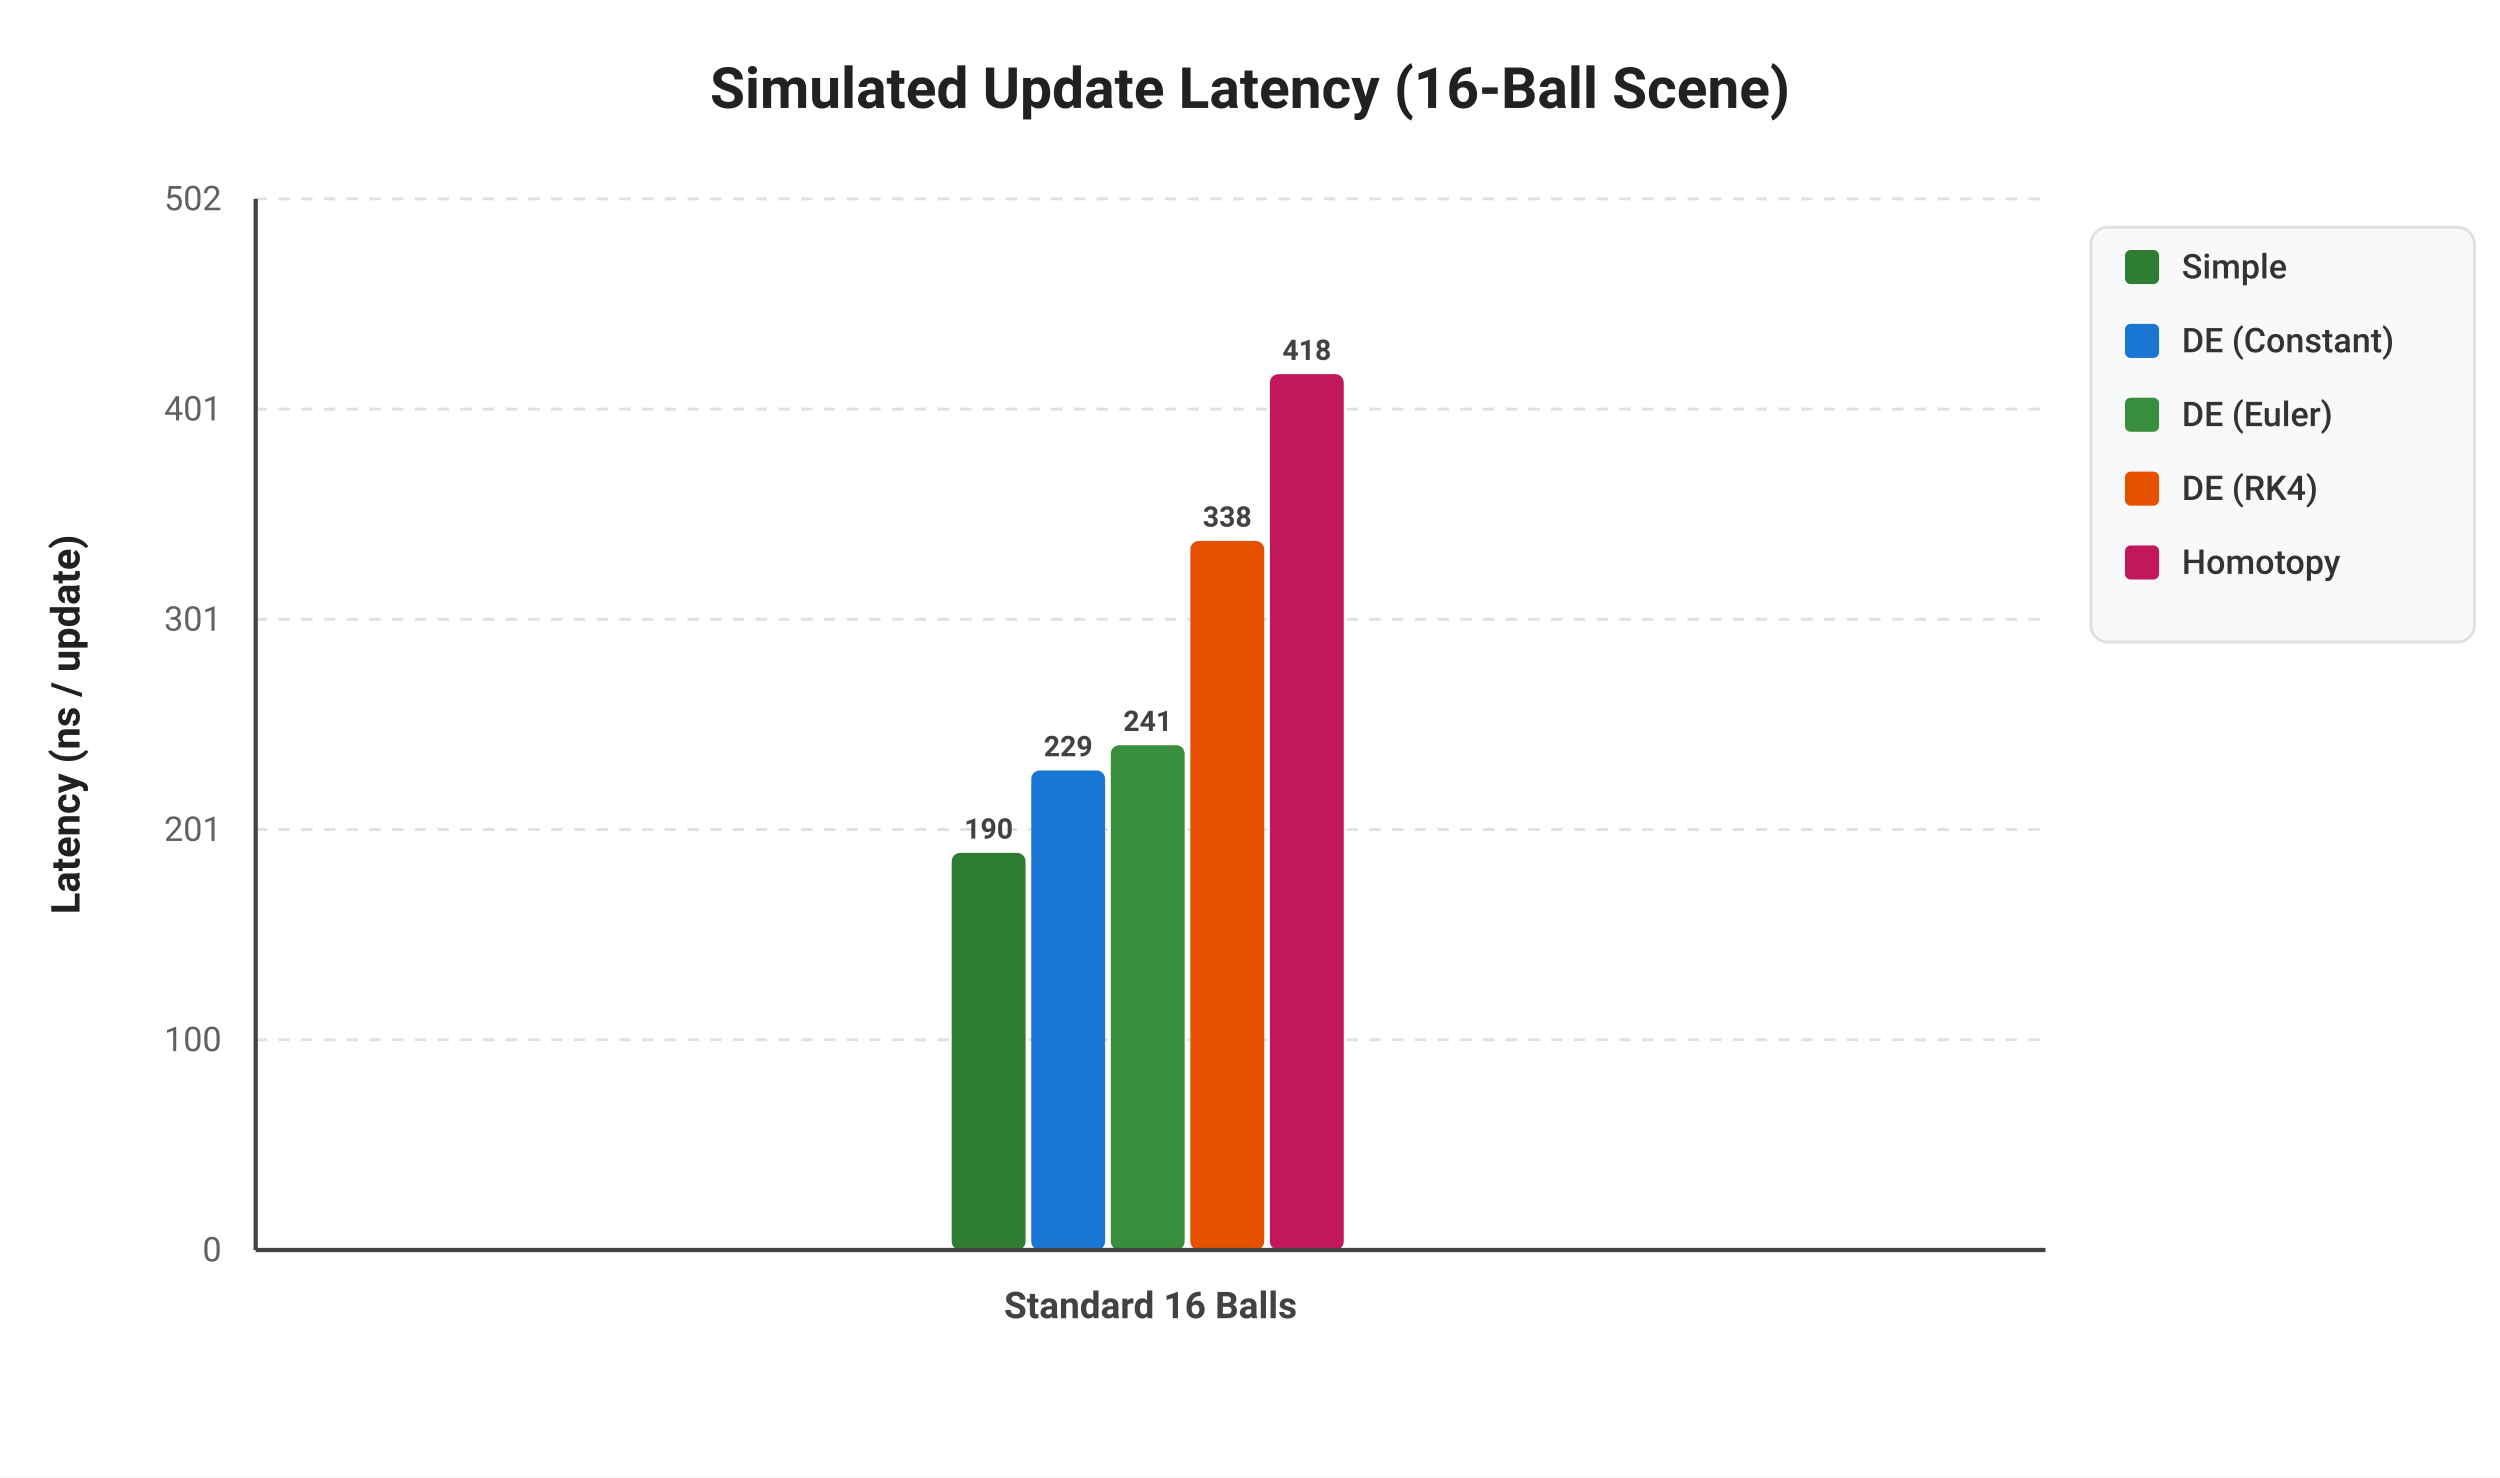
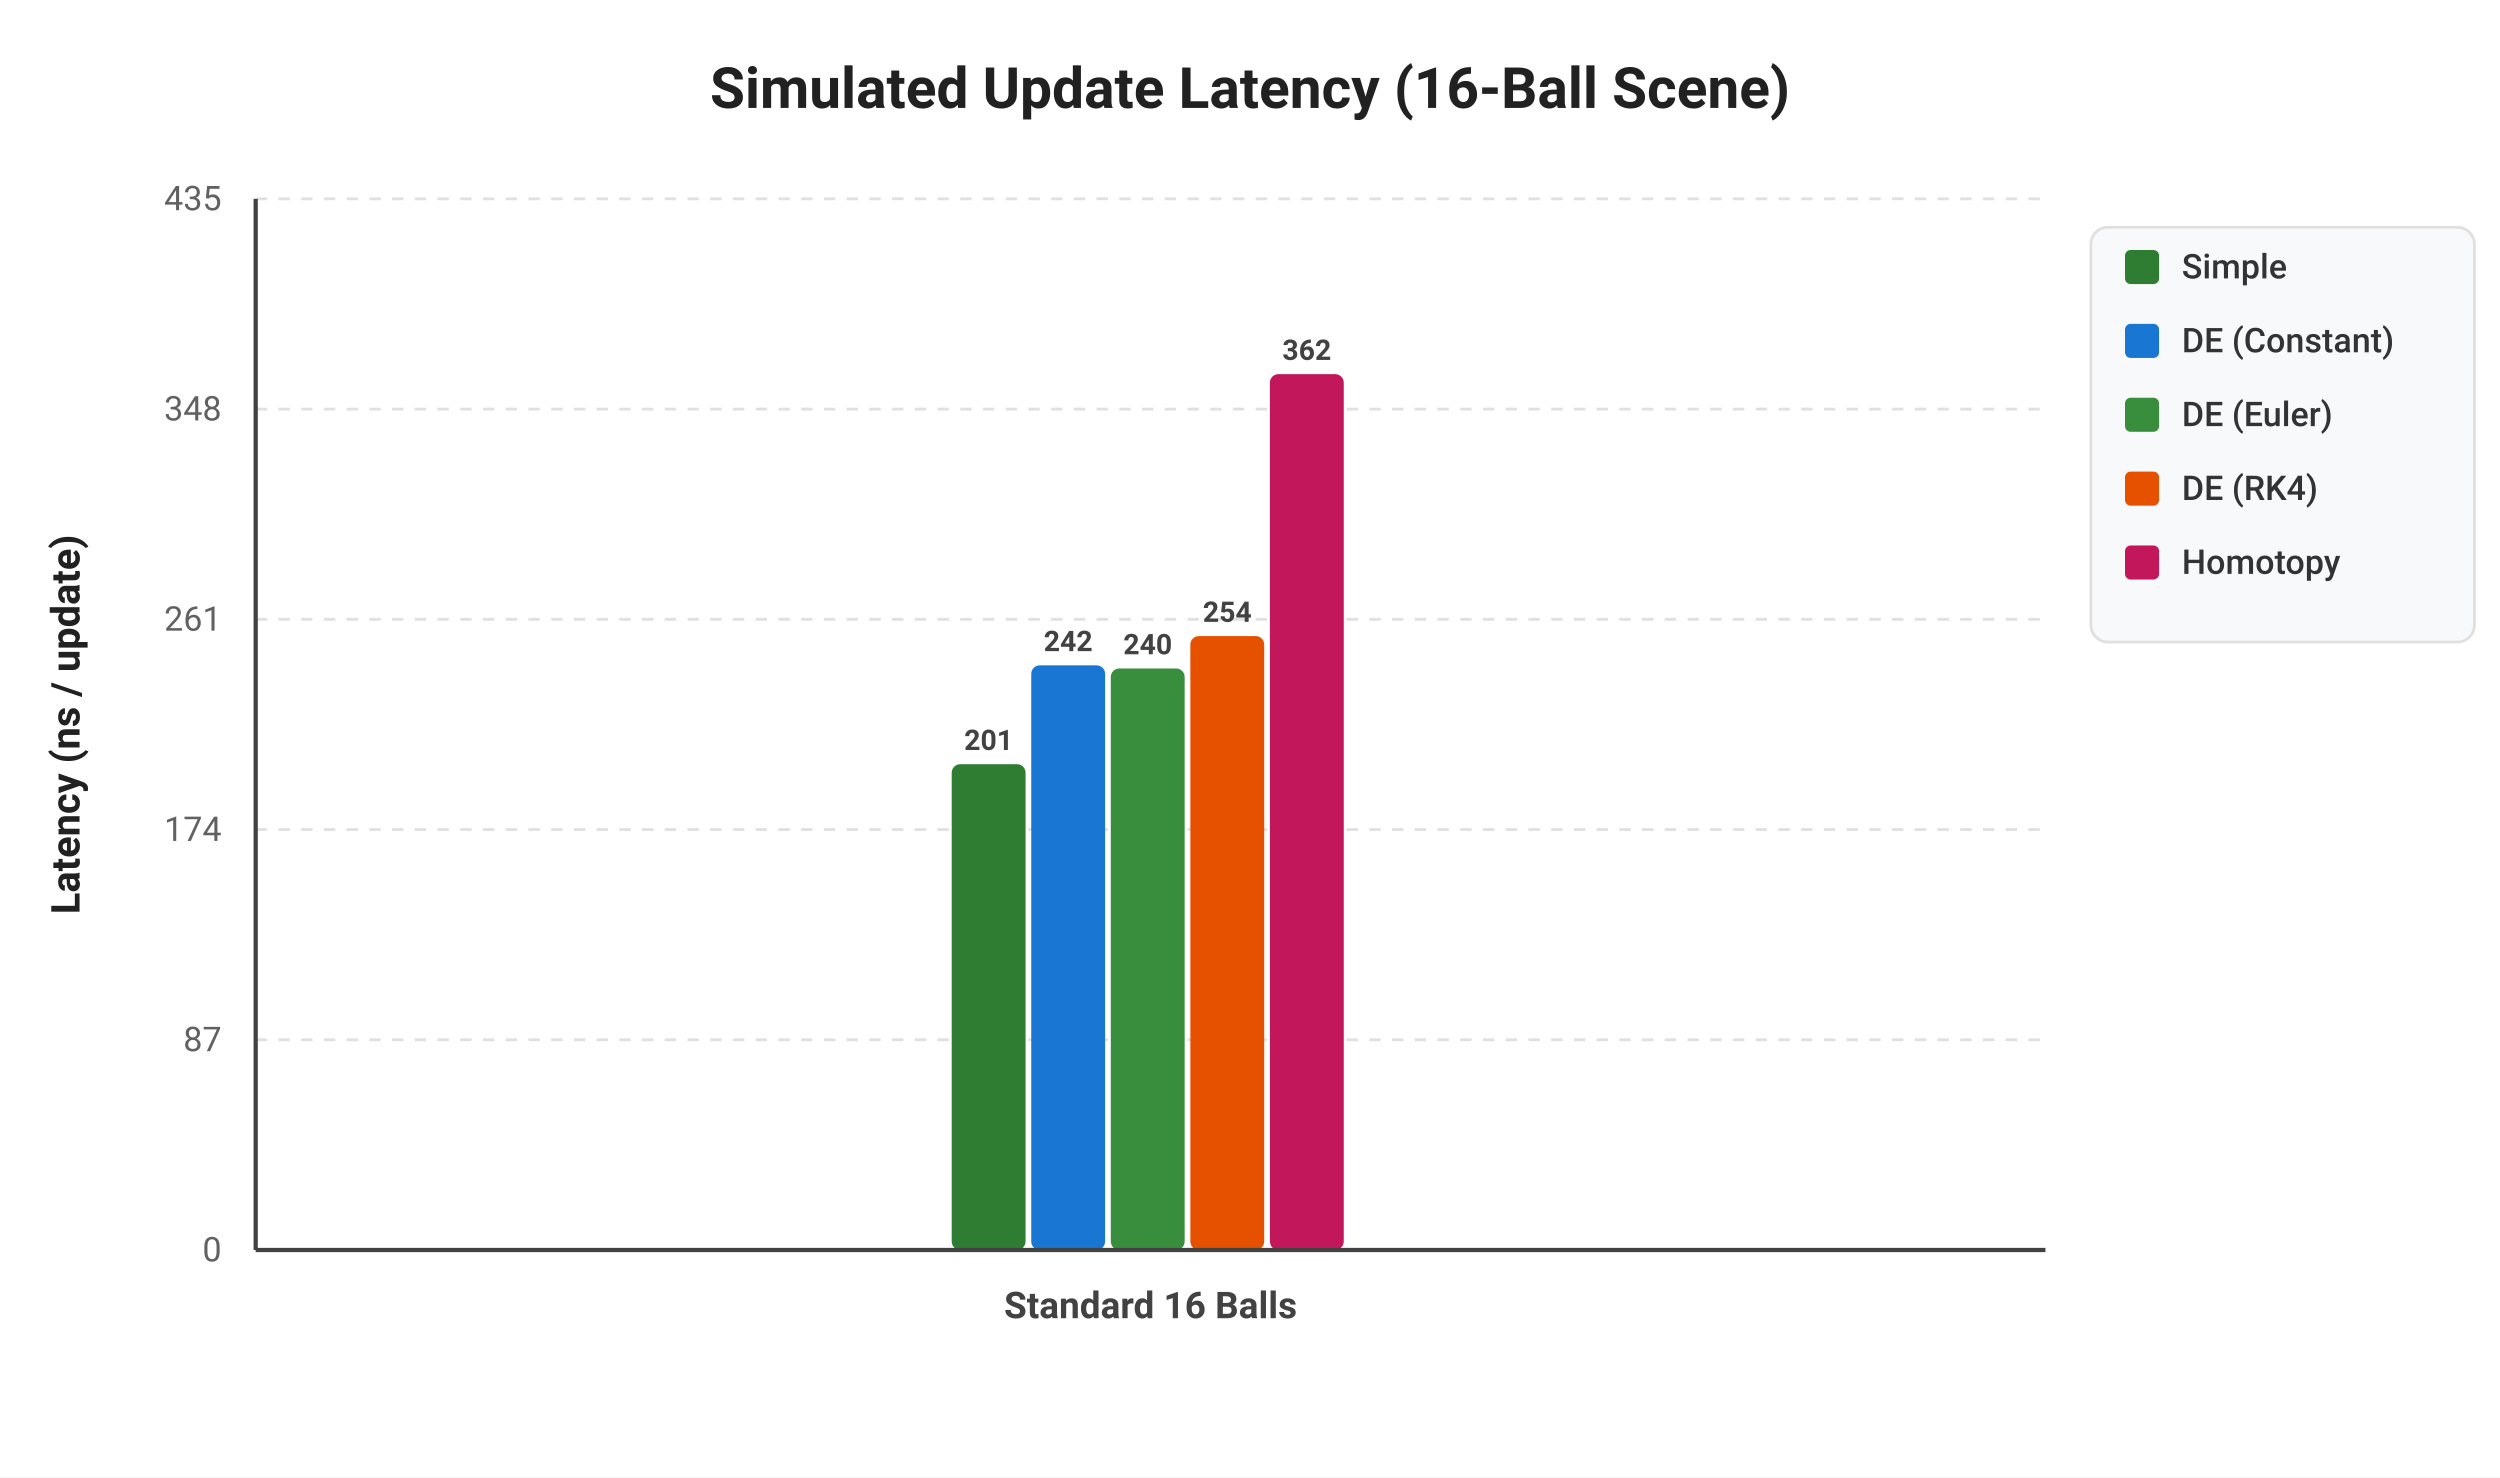
<svg xmlns="http://www.w3.org/2000/svg" width="880" height="520" viewBox="0 0 880 520" font-family="-apple-system, BlinkMacSystemFont, 'Segoe UI', Roboto, Helvetica, Arial, sans-serif">
  <rect width="100%" height="100%" fill="#FFFFFF" />
  <text x="440.0" y="38" text-anchor="middle" font-size="20" font-weight="bold" fill="#212121">Simulated Update Latency (16-Ball Scene)</text>
  <line x1="90" y1="440.0" x2="720" y2="440.0" stroke="#E0E0E0" stroke-width="1" stroke-dasharray="4,4" />
  <text x="78" y="444.0" text-anchor="end" font-size="12" fill="#616161">0</text>
  <line x1="90" y1="366.0" x2="720" y2="366.0" stroke="#E0E0E0" stroke-width="1" stroke-dasharray="4,4" />
-   <text x="78" y="370.0" text-anchor="end" font-size="12" fill="#616161">100</text>
+   <text x="78" y="370.0" text-anchor="end" font-size="12" fill="#616161">87</text>
  <line x1="90" y1="292.0" x2="720" y2="292.0" stroke="#E0E0E0" stroke-width="1" stroke-dasharray="4,4" />
-   <text x="78" y="296.0" text-anchor="end" font-size="12" fill="#616161">201</text>
+   <text x="78" y="296.0" text-anchor="end" font-size="12" fill="#616161">174</text>
  <line x1="90" y1="218.0" x2="720" y2="218.0" stroke="#E0E0E0" stroke-width="1" stroke-dasharray="4,4" />
-   <text x="78" y="222.0" text-anchor="end" font-size="12" fill="#616161">301</text>
+   <text x="78" y="222.0" text-anchor="end" font-size="12" fill="#616161">261</text>
  <line x1="90" y1="144.0" x2="720" y2="144.0" stroke="#E0E0E0" stroke-width="1" stroke-dasharray="4,4" />
-   <text x="78" y="148.0" text-anchor="end" font-size="12" fill="#616161">401</text>
-   <line x1="90" y1="70" x2="720" y2="70" stroke="#E0E0E0" stroke-width="1" stroke-dasharray="4,4" />
-   <text x="78" y="74" text-anchor="end" font-size="12" fill="#616161">502</text>
+   <text x="78" y="148.0" text-anchor="end" font-size="12" fill="#616161">348</text>
+   <line x1="90" y1="70.0" x2="720" y2="70.0" stroke="#E0E0E0" stroke-width="1" stroke-dasharray="4,4" />
+   <text x="78" y="74.0" text-anchor="end" font-size="12" fill="#616161">435</text>
  <text x="405.0" y="464" text-anchor="middle" font-size="13" font-weight="600" fill="#424242">Standard 16 Balls</text>
-   <rect x="335.0" y="300.2" width="26.0" height="139.8" rx="3" fill="#2E7D32" />
-   <text x="348.0" y="295.2" text-anchor="middle" font-size="10" font-weight="bold" fill="#424242">190</text>
-   <rect x="363.0" y="271.2" width="26.0" height="168.8" rx="3" fill="#1976D2" />
-   <text x="376.0" y="266.2" text-anchor="middle" font-size="10" font-weight="bold" fill="#424242">229</text>
-   <rect x="391.0" y="262.3" width="26.0" height="177.7" rx="3" fill="#388E3C" />
-   <text x="404.0" y="257.3" text-anchor="middle" font-size="10" font-weight="bold" fill="#424242">241</text>
-   <rect x="419.0" y="190.4" width="26.0" height="249.6" rx="3" fill="#E65100" />
-   <text x="432.0" y="185.4" text-anchor="middle" font-size="10" font-weight="bold" fill="#424242">338</text>
+   <rect x="335.0" y="269.0" width="26.0" height="171.0" rx="3" fill="#2E7D32" />
+   <text x="348.0" y="264.0" text-anchor="middle" font-size="10" font-weight="bold" fill="#424242">201</text>
+   <rect x="363.0" y="234.2" width="26.0" height="205.8" rx="3" fill="#1976D2" />
+   <text x="376.0" y="229.2" text-anchor="middle" font-size="10" font-weight="bold" fill="#424242">242</text>
+   <rect x="391.0" y="235.3" width="26.0" height="204.7" rx="3" fill="#388E3C" />
+   <text x="404.0" y="230.3" text-anchor="middle" font-size="10" font-weight="bold" fill="#424242">240</text>
+   <rect x="419.0" y="223.9" width="26.0" height="216.1" rx="3" fill="#E65100" />
+   <text x="432.0" y="218.9" text-anchor="middle" font-size="10" font-weight="bold" fill="#424242">254</text>
  <rect x="447.0" y="131.7" width="26.0" height="308.3" rx="3" fill="#C2185B" />
-   <text x="460.0" y="126.7" text-anchor="middle" font-size="10" font-weight="bold" fill="#424242">418</text>
+   <text x="460.0" y="126.7" text-anchor="middle" font-size="10" font-weight="bold" fill="#424242">362</text>
  <line x1="90" y1="70" x2="90" y2="440" stroke="#424242" stroke-width="1.5" />
  <line x1="90" y1="440" x2="720" y2="440" stroke="#424242" stroke-width="1.5" />
  <text transform="rotate(-90)" x="-255.0" y="28" text-anchor="middle" font-size="14" font-weight="600" fill="#212121">Latency (ns / update)</text>
  <rect x="736" y="80" width="135" height="146" rx="6" fill="#F8F9FA" stroke="#E0E0E0" stroke-width="1" />
  <rect x="748" y="88" width="12" height="12" rx="2" fill="#2E7D32" />
  <text x="768" y="98" font-size="12" font-weight="500" fill="#333333">Simple</text>
  <rect x="748" y="114" width="12" height="12" rx="2" fill="#1976D2" />
  <text x="768" y="124" font-size="12" font-weight="500" fill="#333333">DE (Constant)</text>
  <rect x="748" y="140" width="12" height="12" rx="2" fill="#388E3C" />
  <text x="768" y="150" font-size="12" font-weight="500" fill="#333333">DE (Euler)</text>
  <rect x="748" y="166" width="12" height="12" rx="2" fill="#E65100" />
  <text x="768" y="176" font-size="12" font-weight="500" fill="#333333">DE (RK4)</text>
  <rect x="748" y="192" width="12" height="12" rx="2" fill="#C2185B" />
  <text x="768" y="202" font-size="12" font-weight="500" fill="#333333">Homotopy</text>
</svg>
